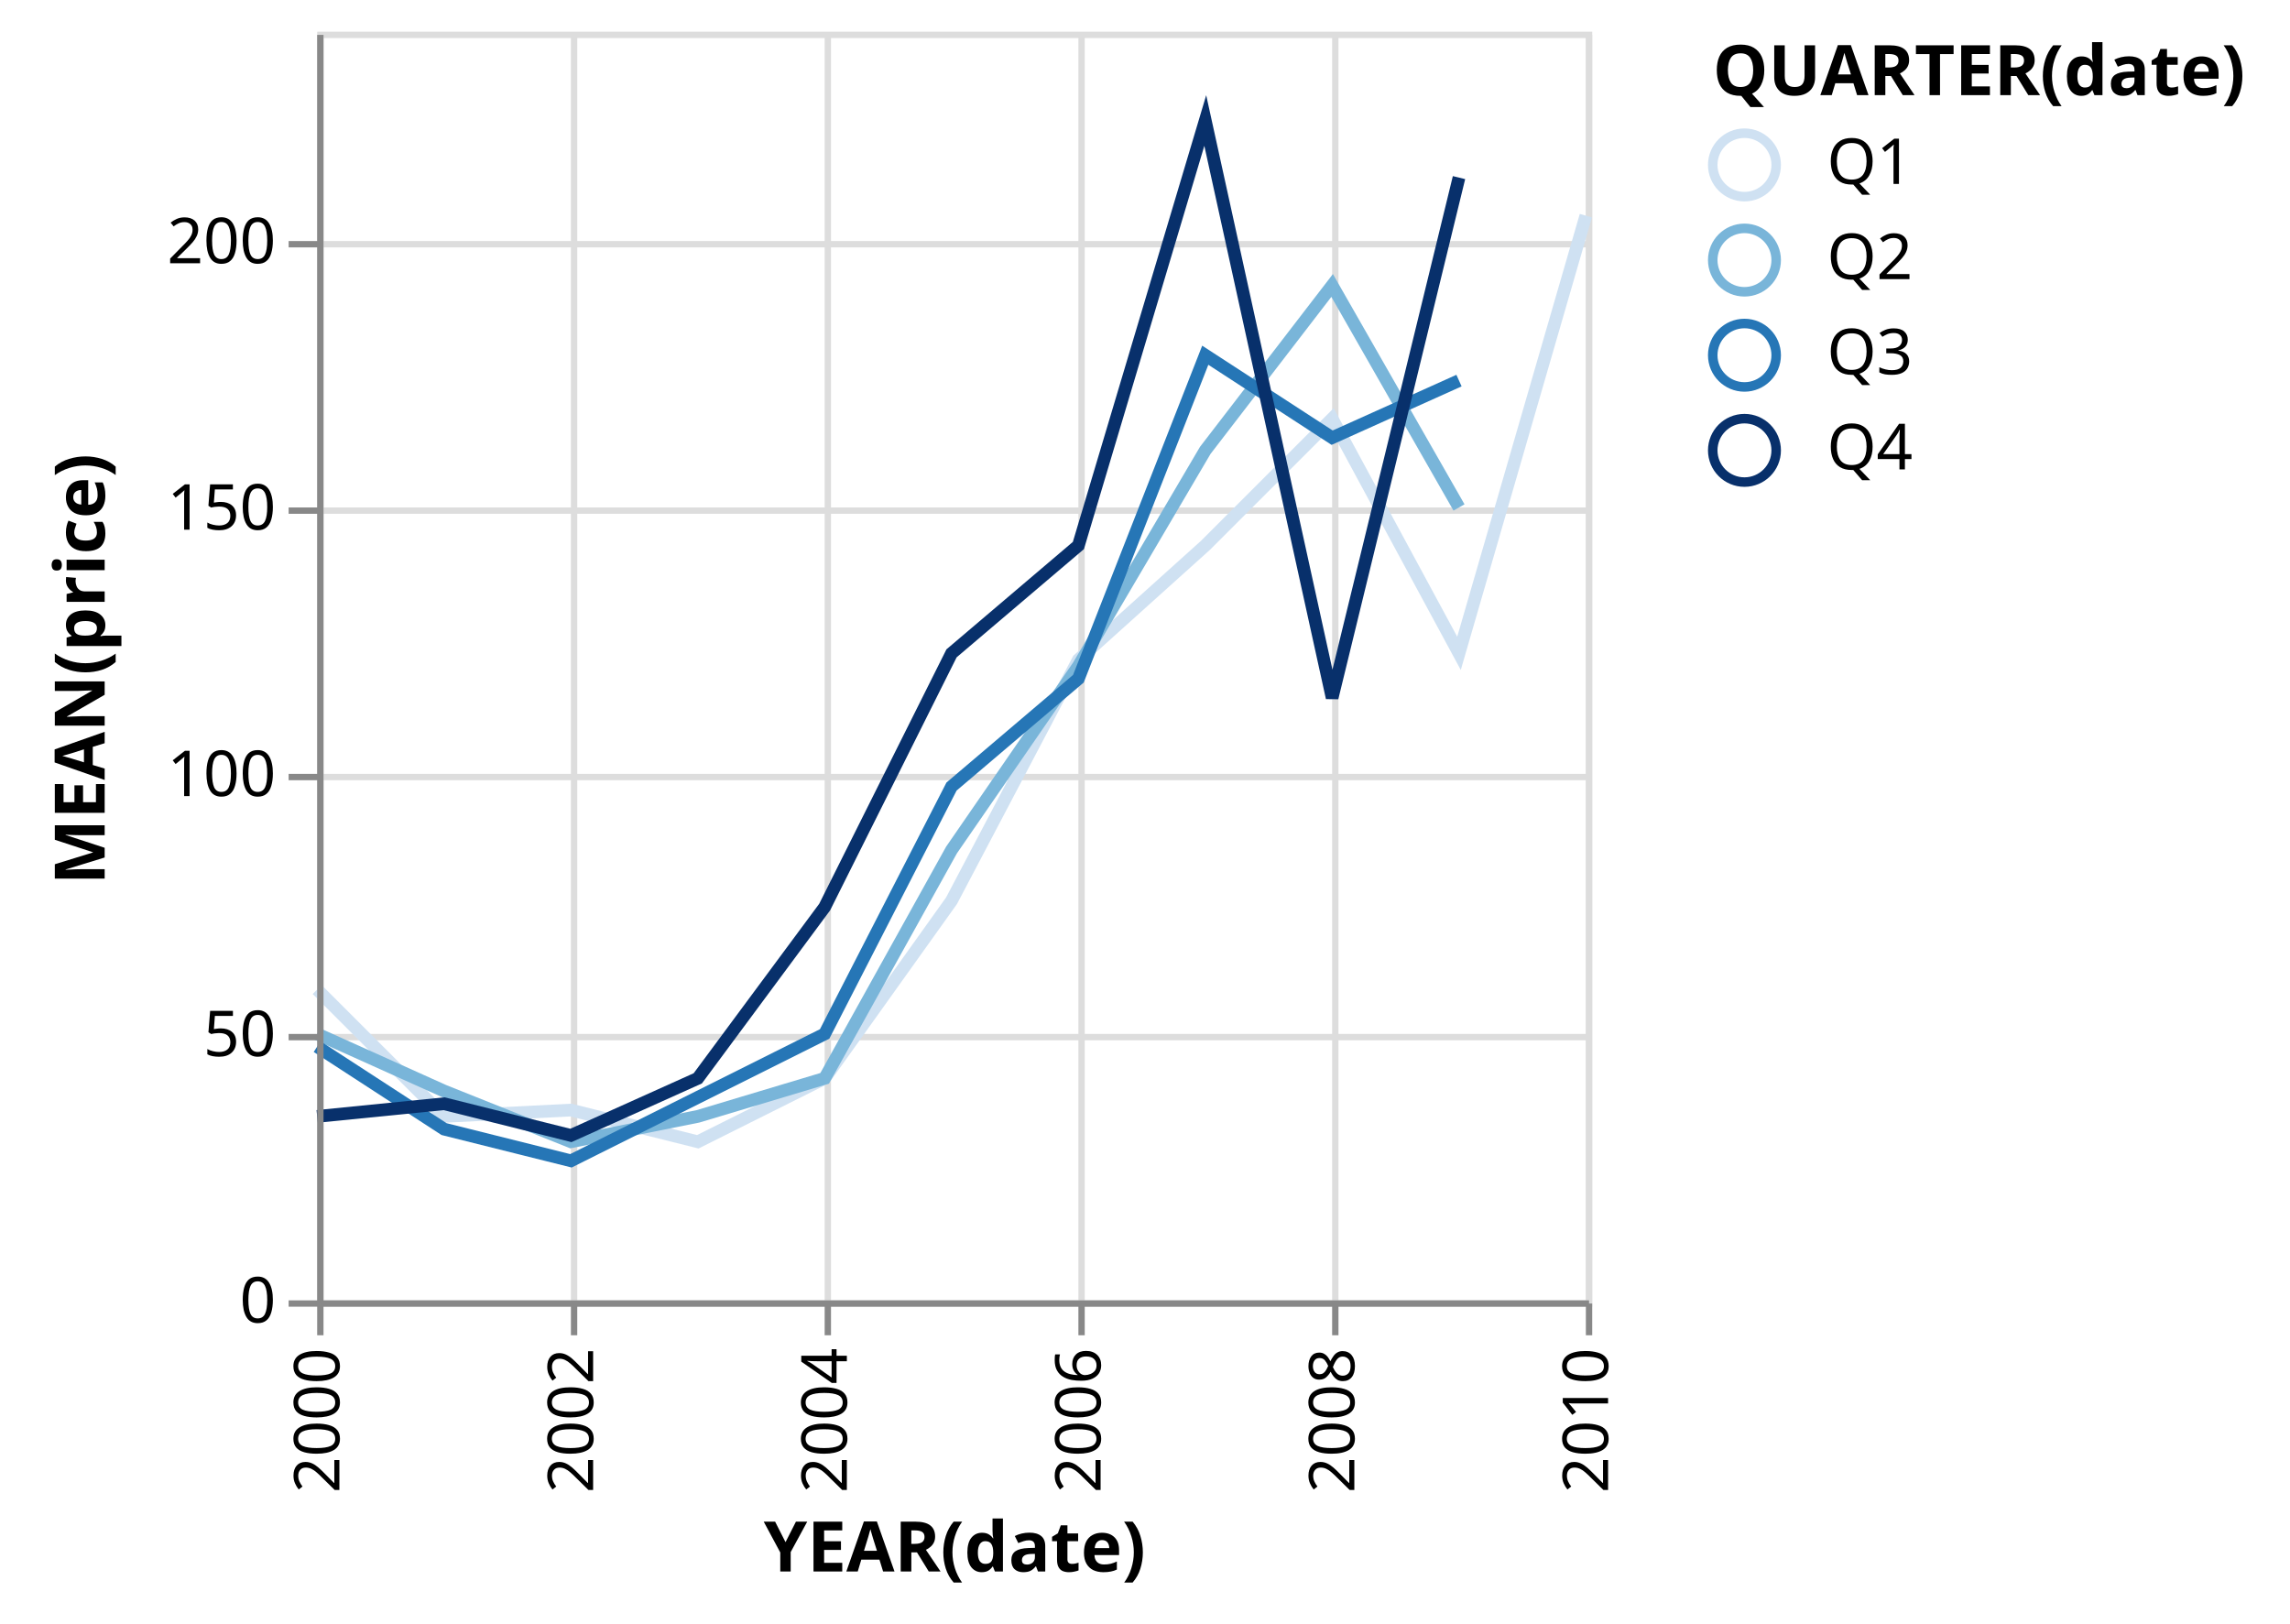
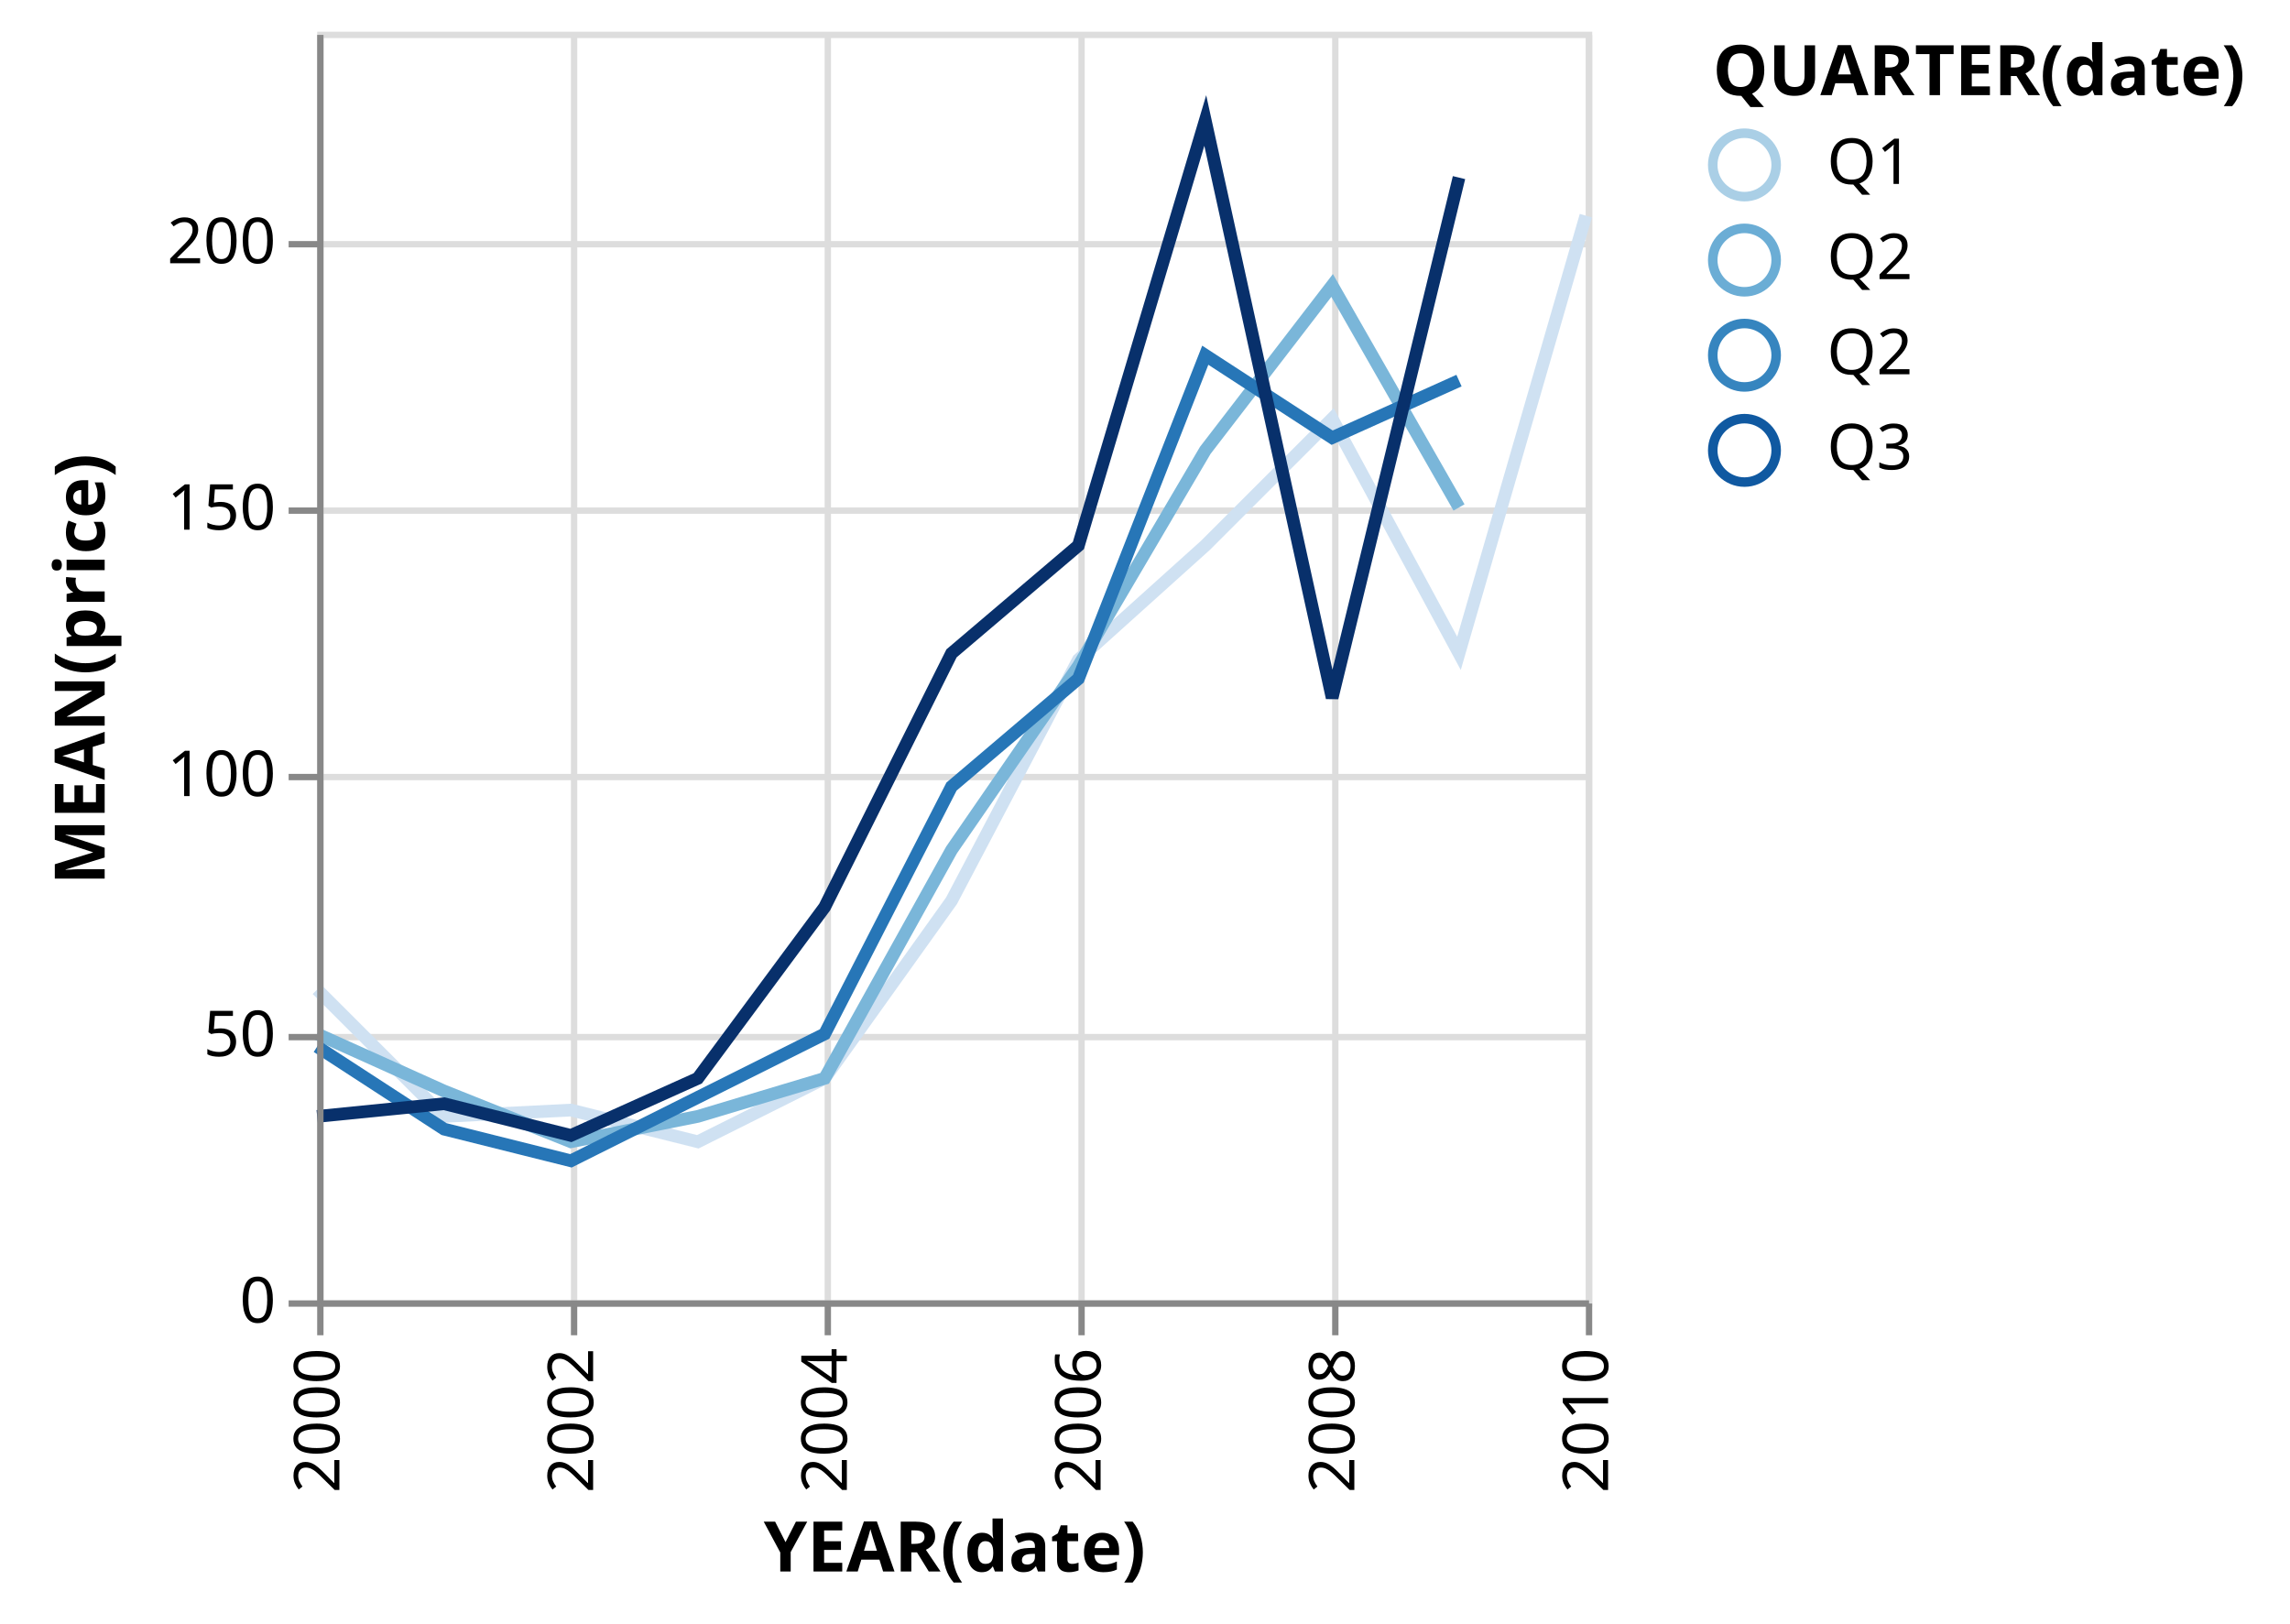
<svg xmlns="http://www.w3.org/2000/svg" class="marks" width="361" height="256" viewBox="0 0 361 256" version="1.1">
  <g transform="translate(50,5)">
    <g class="mark-group role-frame root">
      <g transform="translate(0,0)">
        <path class="background" d="M0.5,0.5h200v200h-200Z" style="fill: transparent; stroke: #ddd;" />
        <g>
          <g class="mark-group role-axis">
            <g transform="translate(0.5,200.5)">
              <path class="background" d="M0,0h0v0h0Z" style="pointer-events: none; fill: none;" />
              <g>
                <g class="mark-rule role-axis-grid" style="pointer-events: none;">
                  <line transform="translate(0,-200)" x2="0" y2="200" style="fill: none; stroke: #ddd; stroke-width: 1; stroke-dasharray: ; opacity: 1;" />
                  <line transform="translate(40,-200)" x2="0" y2="200" style="fill: none; stroke: #ddd; stroke-width: 1; stroke-dasharray: ; opacity: 1;" />
                  <line transform="translate(80,-200)" x2="0" y2="200" style="fill: none; stroke: #ddd; stroke-width: 1; stroke-dasharray: ; opacity: 1;" />
                  <line transform="translate(120,-200)" x2="0" y2="200" style="fill: none; stroke: #ddd; stroke-width: 1; stroke-dasharray: ; opacity: 1;" />
                  <line transform="translate(160,-200)" x2="0" y2="200" style="fill: none; stroke: #ddd; stroke-width: 1; stroke-dasharray: ; opacity: 1;" />
                  <line transform="translate(200,-200)" x2="0" y2="200" style="fill: none; stroke: #ddd; stroke-width: 1; stroke-dasharray: ; opacity: 1;" />
                </g>
              </g>
            </g>
          </g>
          <g class="mark-group role-axis">
            <g transform="translate(0.5,0.5)">
              <path class="background" d="M0,0h0v0h0Z" style="pointer-events: none; fill: none;" />
              <g>
                <g class="mark-rule role-axis-grid" style="pointer-events: none;">
                  <line transform="translate(0,200)" x2="200" y2="0" style="fill: none; stroke: #ddd; stroke-width: 1; stroke-dasharray: ; opacity: 1;" />
                  <line transform="translate(0,158)" x2="200" y2="0" style="fill: none; stroke: #ddd; stroke-width: 1; stroke-dasharray: ; opacity: 1;" />
                  <line transform="translate(0,117)" x2="200" y2="0" style="fill: none; stroke: #ddd; stroke-width: 1; stroke-dasharray: ; opacity: 1;" />
                  <line transform="translate(0,75)" x2="200" y2="0" style="fill: none; stroke: #ddd; stroke-width: 1; stroke-dasharray: ; opacity: 1;" />
                  <line transform="translate(0,33)" x2="200" y2="0" style="fill: none; stroke: #ddd; stroke-width: 1; stroke-dasharray: ; opacity: 1;" />
                </g>
              </g>
            </g>
          </g>
          <g class="mark-group role-scope pathgroup">
            <g transform="translate(0,0)">
              <path class="background" d="M0,0h200v200h-200Z" style="fill: none;" />
              <g>
                <g class="mark-line role-mark marks">
                  <path d="M200,29L180,98L160,61L140,81L120,99L100,137L80,165L60,175L40,170L20,171L0,151" style="fill: none; stroke: rgb(207, 225, 242); stroke-width: 2;" />
                </g>
              </g>
            </g>
            <g transform="translate(0,0)">
              <path class="background" d="M0,0h200v200h-200Z" style="fill: none;" />
              <g>
                <g class="mark-line role-mark marks">
-                   <path d="M180,75L160,40L140,66L120,100L100,129L80,165L60,171L40,175L20,167L0,158" style="fill: none; stroke: rgb(121, 181, 217); stroke-width: 2;" />
+                   <path d="M180,75L160,40L140,66L120,100L100,129L80,165L60,171L40,175L20,167L0,158" style="fill: none; stroke: rgb(122, 182, 217); stroke-width: 2;" />
                </g>
              </g>
            </g>
            <g transform="translate(0,0)">
              <path class="background" d="M0,0h200v200h-200Z" style="fill: none;" />
              <g>
                <g class="mark-line role-mark marks">
-                   <path d="M180,55L160,64L140,51L120,102L100,119L80,158L60,168L40,178L20,173L0,160" style="fill: none; stroke: rgb(38, 118, 182); stroke-width: 2;" />
+                   <path d="M180,55L160,64L140,51L120,102L100,119L80,158L60,168L40,178L20,173L0,160" style="fill: none; stroke: rgb(39, 118, 183); stroke-width: 2;" />
                </g>
              </g>
            </g>
            <g transform="translate(0,0)">
              <path class="background" d="M0,0h200v200h-200Z" style="fill: none;" />
              <g>
                <g class="mark-line role-mark marks">
                  <path d="M180,23L160,105L140,14L120,81L100,98L80,138L60,165L40,174L20,169L0,171" style="fill: none; stroke: rgb(8, 48, 107); stroke-width: 2;" />
                </g>
              </g>
            </g>
          </g>
          <g class="mark-group role-legend">
            <g transform="translate(220,0)">
              <path class="background" d="M0,0h86v72h-86Z" style="pointer-events: none; fill: none;" />
              <g>
                <g class="mark-group role-legend-entry">
                  <g transform="translate(0,16)">
                    <path class="background" d="M0,0h0v0h0Z" style="pointer-events: none; fill: none;" />
                    <g>
                      <g class="mark-symbol role-legend-symbol" style="pointer-events: none;">
-                         <path transform="translate(5,5)" d="M5,0A5,5,0,1,1,-5,0A5,5,0,1,1,5,0" style="fill: transparent; stroke: rgb(207, 225, 242); stroke-width: 1.5; opacity: 1;" />
-                         <path transform="translate(5,20)" d="M5,0A5,5,0,1,1,-5,0A5,5,0,1,1,5,0" style="fill: transparent; stroke: rgb(121, 181, 217); stroke-width: 1.5; opacity: 1;" />
-                         <path transform="translate(5,35)" d="M5,0A5,5,0,1,1,-5,0A5,5,0,1,1,5,0" style="fill: transparent; stroke: rgb(38, 118, 182); stroke-width: 1.5; opacity: 1;" />
-                         <path transform="translate(5,50)" d="M5,0A5,5,0,1,1,-5,0A5,5,0,1,1,5,0" style="fill: transparent; stroke: rgb(8, 48, 107); stroke-width: 1.5; opacity: 1;" />
+                         <path transform="translate(5,5)" d="M5,0A5,5,0,1,1,-5,0A5,5,0,1,1,5,0" style="fill: transparent; stroke: rgb(170, 207, 230); stroke-width: 1.5; opacity: 1;" />
+                         <path transform="translate(5,20)" d="M5,0A5,5,0,1,1,-5,0A5,5,0,1,1,5,0" style="fill: transparent; stroke: rgb(107, 173, 213); stroke-width: 1.5; opacity: 1;" />
+                         <path transform="translate(5,35)" d="M5,0A5,5,0,1,1,-5,0A5,5,0,1,1,5,0" style="fill: transparent; stroke: rgb(54, 133, 191); stroke-width: 1.5; opacity: 1;" />
+                         <path transform="translate(5,50)" d="M5,0A5,5,0,1,1,-5,0A5,5,0,1,1,5,0" style="fill: transparent; stroke: rgb(16, 89, 161); stroke-width: 1.5; opacity: 1;" />
                      </g>
                      <g class="mark-text role-legend-label" style="pointer-events: none;">
                        <text text-anchor="start" transform="translate(18,8)" style="font: 10px sans-serif; fill: #000; opacity: 1;">Q1</text>
                        <text text-anchor="start" transform="translate(18,23)" style="font: 10px sans-serif; fill: #000; opacity: 1;">Q2</text>
-                         <text text-anchor="start" transform="translate(18,38)" style="font: 10px sans-serif; fill: #000; opacity: 1;">Q3</text>
-                         <text text-anchor="start" transform="translate(18,53)" style="font: 10px sans-serif; fill: #000; opacity: 1;">Q4</text>
+                         <text text-anchor="start" transform="translate(18,38)" style="font: 10px sans-serif; fill: #000; opacity: 1;">Q2</text>
+                         <text text-anchor="start" transform="translate(18,53)" style="font: 10px sans-serif; fill: #000; opacity: 1;">Q3</text>
                      </g>
                    </g>
                  </g>
                </g>
                <g class="mark-text role-legend-title" style="pointer-events: none;">
                  <text text-anchor="start" transform="translate(0,10)" style="font: bold 11px sans-serif; fill: #000; opacity: 1;">QUARTER(date)</text>
                </g>
              </g>
            </g>
          </g>
          <g class="mark-group role-axis">
            <g transform="translate(0.5,200.5)">
              <path class="background" d="M0,0h0v0h0Z" style="pointer-events: none; fill: none;" />
              <g>
                <g class="mark-rule role-axis-tick" style="pointer-events: none;">
                  <line transform="translate(0,0)" x2="0" y2="5" style="fill: none; stroke: #888; stroke-width: 1; opacity: 1;" />
                  <line transform="translate(40,0)" x2="0" y2="5" style="fill: none; stroke: #888; stroke-width: 1; opacity: 1;" />
                  <line transform="translate(80,0)" x2="0" y2="5" style="fill: none; stroke: #888; stroke-width: 1; opacity: 1;" />
                  <line transform="translate(120,0)" x2="0" y2="5" style="fill: none; stroke: #888; stroke-width: 1; opacity: 1;" />
                  <line transform="translate(160,0)" x2="0" y2="5" style="fill: none; stroke: #888; stroke-width: 1; opacity: 1;" />
                  <line transform="translate(200,0)" x2="0" y2="5" style="fill: none; stroke: #888; stroke-width: 1; opacity: 1;" />
                </g>
                <g class="mark-text role-axis-label" style="pointer-events: none;">
                  <text text-anchor="end" transform="translate(0,7) rotate(270) translate(0,3)" style="font: 10px sans-serif; fill: #000; opacity: 1;">2000</text>
                  <text text-anchor="end" transform="translate(40,7) rotate(270) translate(0,3)" style="font: 10px sans-serif; fill: #000; opacity: 1;">2002</text>
                  <text text-anchor="end" transform="translate(80,7) rotate(270) translate(0,3)" style="font: 10px sans-serif; fill: #000; opacity: 1;">2004</text>
                  <text text-anchor="end" transform="translate(120,7) rotate(270) translate(0,3)" style="font: 10px sans-serif; fill: #000; opacity: 1;">2006</text>
                  <text text-anchor="end" transform="translate(160,7) rotate(270) translate(0,3)" style="font: 10px sans-serif; fill: #000; opacity: 1;">2008</text>
                  <text text-anchor="end" transform="translate(200,7) rotate(270) translate(0,3)" style="font: 10px sans-serif; fill: #000; opacity: 1;">2010</text>
                </g>
                <g class="mark-rule role-axis-domain" style="pointer-events: none;">
                  <line transform="translate(0,0)" x2="200" y2="0" style="fill: none; stroke: #888; stroke-width: 1; opacity: 1;" />
                </g>
                <g class="mark-text role-axis-title" style="pointer-events: none;">
                  <text text-anchor="middle" transform="translate(100,42.24609)" style="font: bold 11px sans-serif; fill: #000; opacity: 1;">YEAR(date)</text>
                </g>
              </g>
            </g>
          </g>
          <g class="mark-group role-axis">
            <g transform="translate(0.5,0.5)">
              <path class="background" d="M0,0h0v0h0Z" style="pointer-events: none; fill: none;" />
              <g>
                <g class="mark-rule role-axis-tick" style="pointer-events: none;">
                  <line transform="translate(0,200)" x2="-5" y2="0" style="fill: none; stroke: #888; stroke-width: 1; opacity: 1;" />
                  <line transform="translate(0,158)" x2="-5" y2="0" style="fill: none; stroke: #888; stroke-width: 1; opacity: 1;" />
                  <line transform="translate(0,117)" x2="-5" y2="0" style="fill: none; stroke: #888; stroke-width: 1; opacity: 1;" />
                  <line transform="translate(0,75)" x2="-5" y2="0" style="fill: none; stroke: #888; stroke-width: 1; opacity: 1;" />
                  <line transform="translate(0,33)" x2="-5" y2="0" style="fill: none; stroke: #888; stroke-width: 1; opacity: 1;" />
                </g>
                <g class="mark-text role-axis-label" style="pointer-events: none;">
                  <text text-anchor="end" transform="translate(-7,203)" style="font: 10px sans-serif; fill: #000; opacity: 1;">0</text>
                  <text text-anchor="end" transform="translate(-7,161)" style="font: 10px sans-serif; fill: #000; opacity: 1;">50</text>
                  <text text-anchor="end" transform="translate(-7,120)" style="font: 10px sans-serif; fill: #000; opacity: 1;">100</text>
                  <text text-anchor="end" transform="translate(-7,78)" style="font: 10px sans-serif; fill: #000; opacity: 1;">150</text>
                  <text text-anchor="end" transform="translate(-7,36)" style="font: 10px sans-serif; fill: #000; opacity: 1;">200</text>
                </g>
                <g class="mark-rule role-axis-domain" style="pointer-events: none;">
                  <line transform="translate(0,200)" x2="0" y2="-200" style="fill: none; stroke: #888; stroke-width: 1; opacity: 1;" />
                </g>
                <g class="mark-text role-axis-title" style="pointer-events: none;">
                  <text text-anchor="middle" transform="translate(-32,100) rotate(-90) translate(0,-2)" style="font: bold 11px sans-serif; fill: #000; opacity: 1;">MEAN(price)</text>
                </g>
              </g>
            </g>
          </g>
        </g>
      </g>
    </g>
  </g>
</svg>
